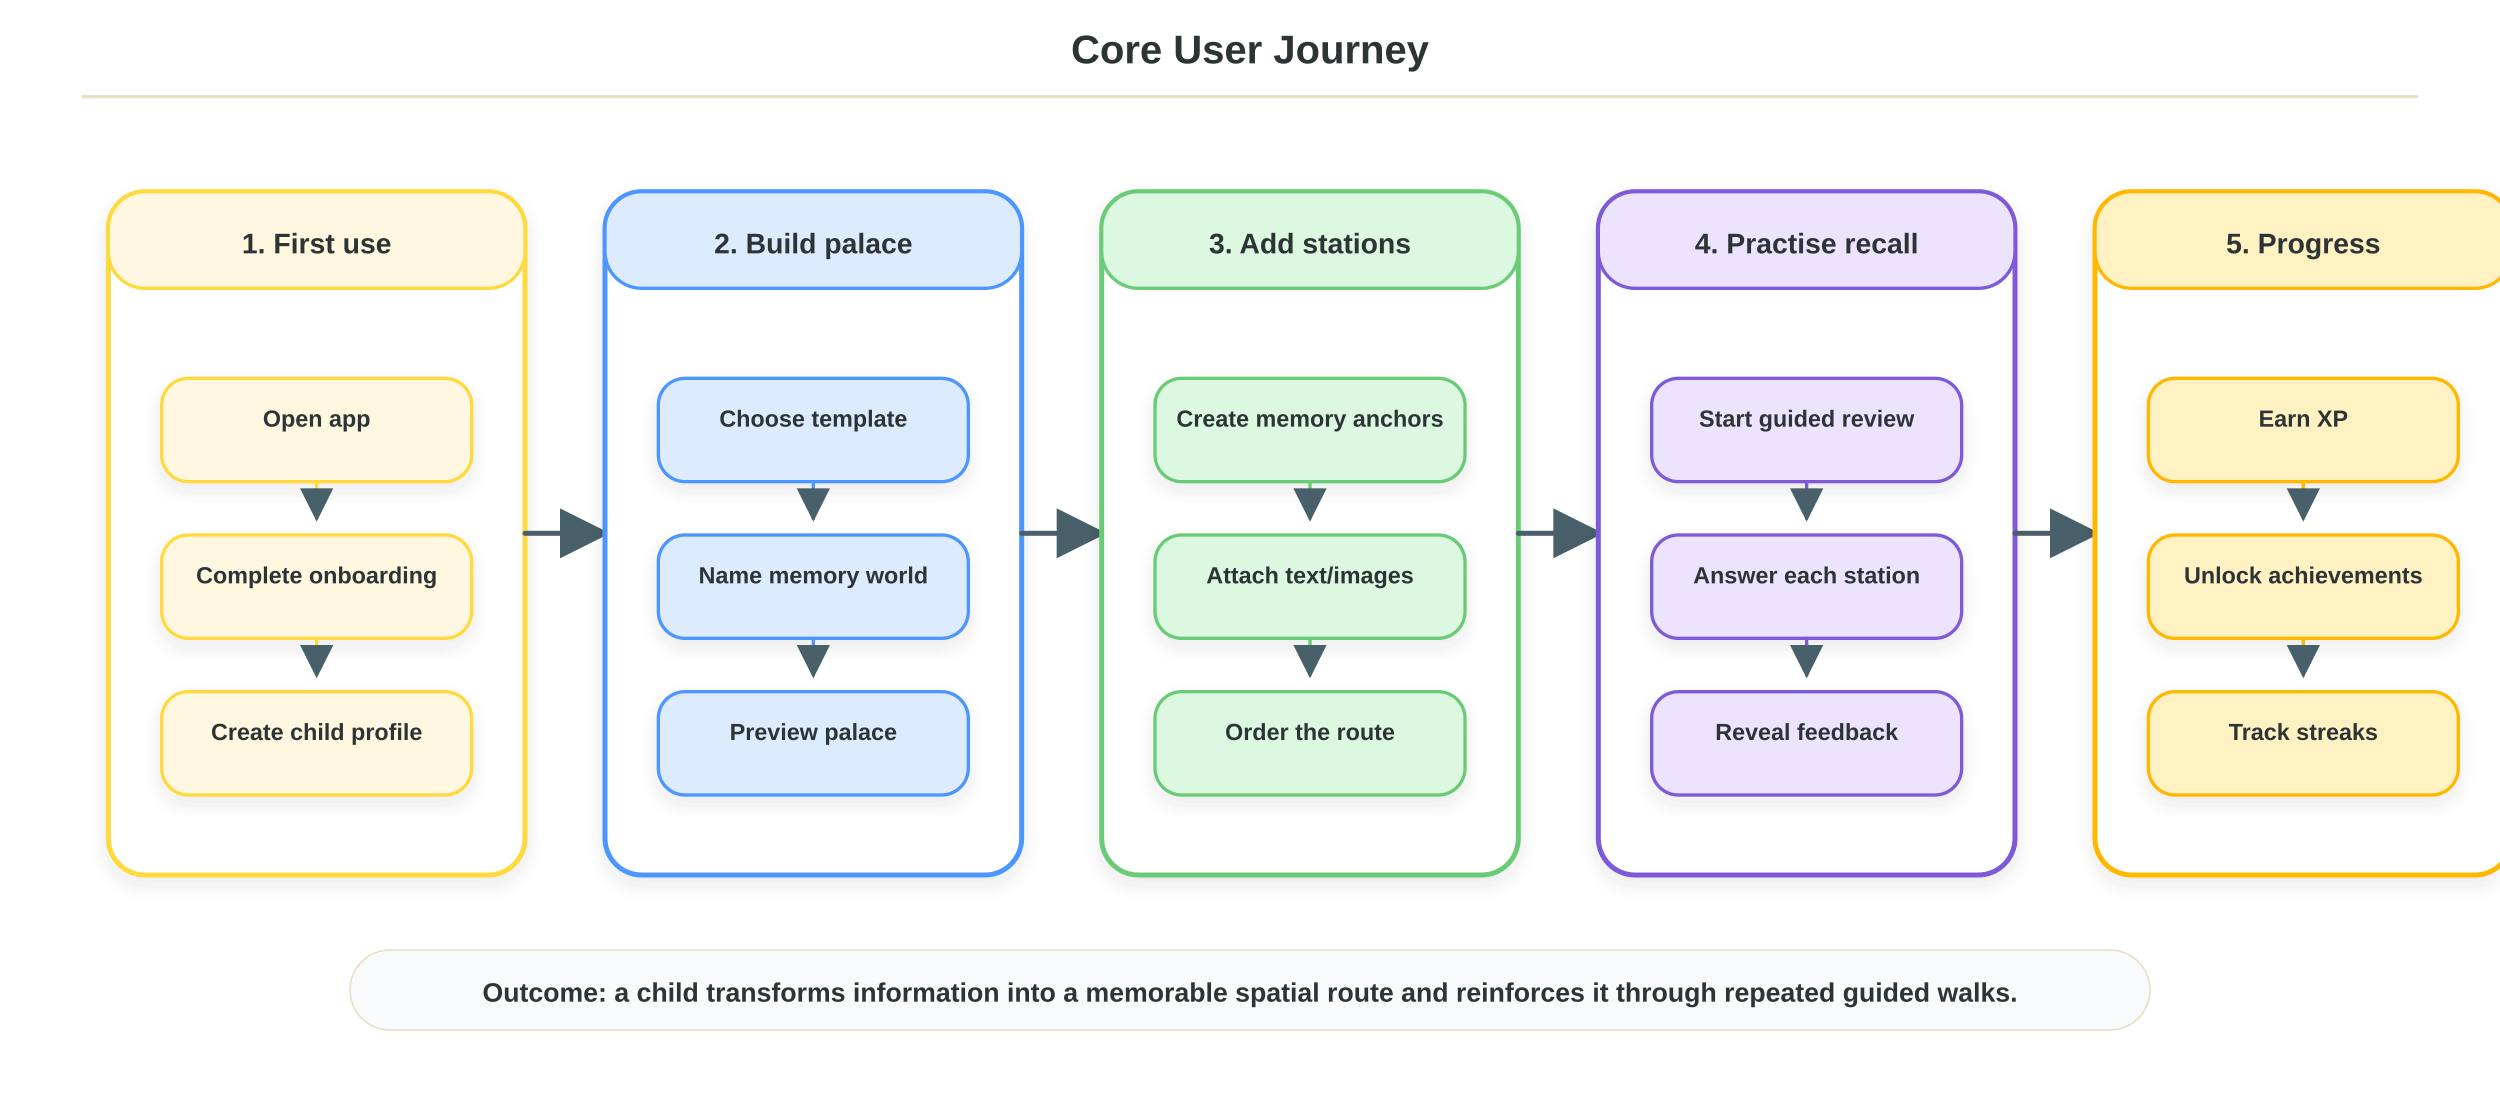
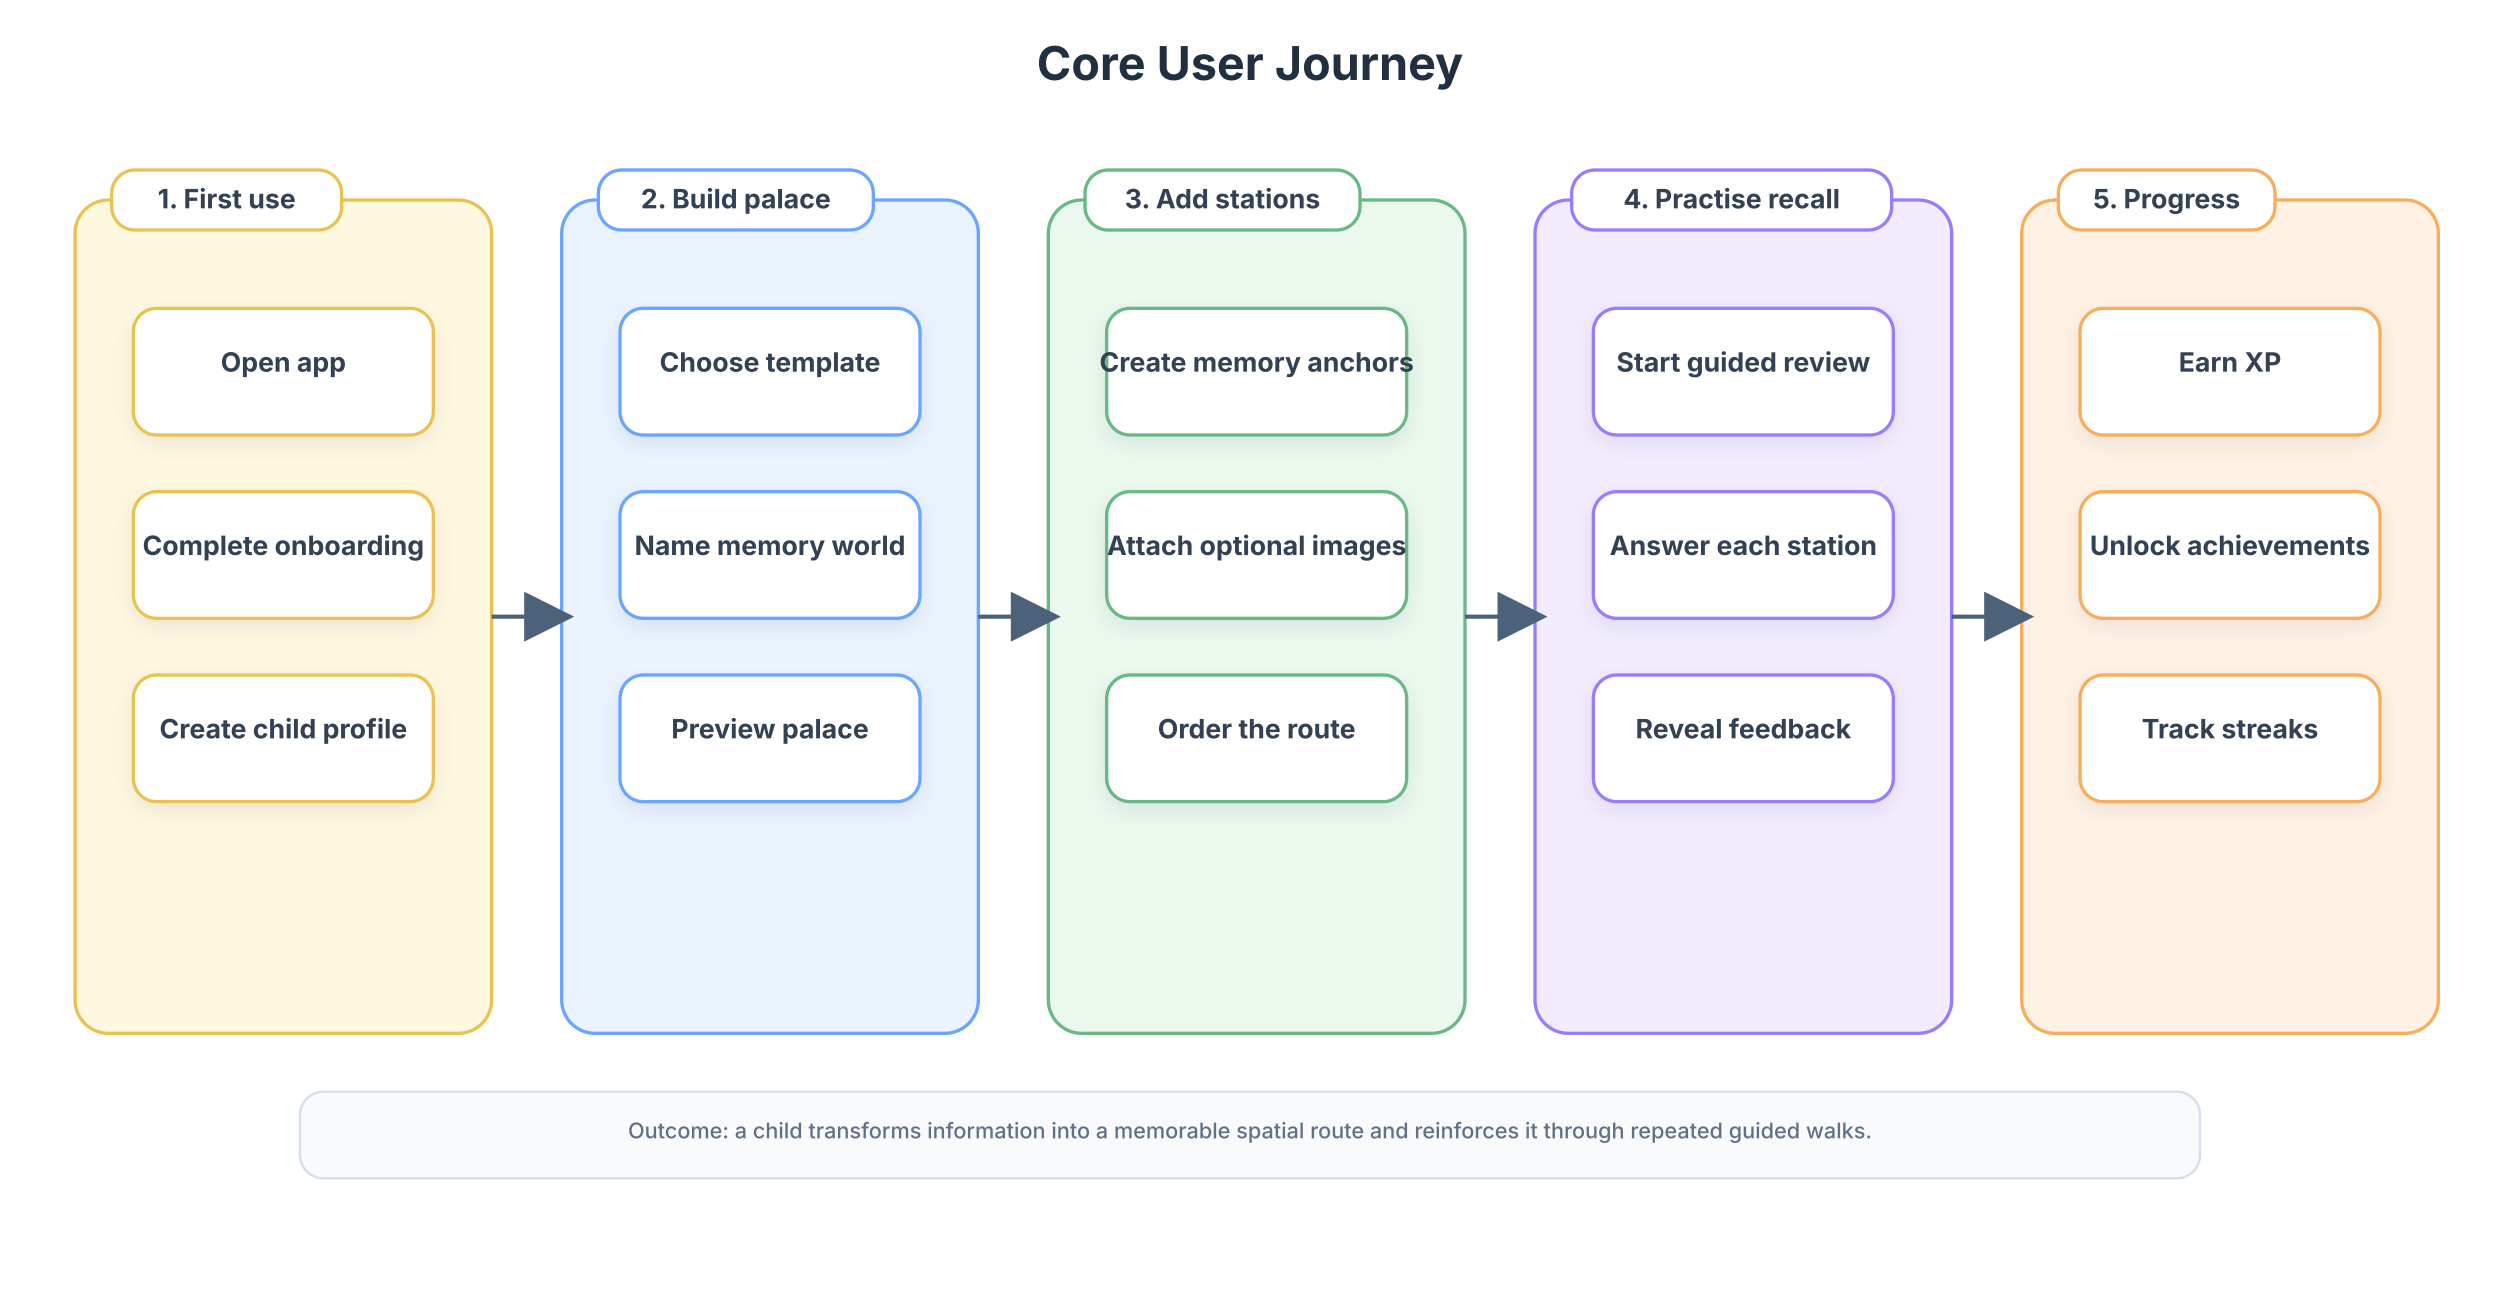
- <svg xmlns="http://www.w3.org/2000/svg" width="1500" height="660" viewBox="0 0 1500 660" role="img" aria-labelledby="title desc">
+ <svg xmlns="http://www.w3.org/2000/svg" width="1500" height="780" viewBox="0 0 1500 780" role="img" aria-label="Core User Journey">
  <defs>
-     <marker id="arrow" markerWidth="12" markerHeight="12" refX="10" refY="6" orient="auto" markerUnits="strokeWidth">
-       <path d="M 1 1 L 11 6 L 1 11 z" fill="#48606A" />
+     <marker id="arrow" markerWidth="12" markerHeight="12" refX="9" refY="6" orient="auto" markerUnits="strokeWidth">
+       <path d="M0,0 L12,6 L0,12 z" fill="#4C617A" />
    </marker>
-     <marker id="arrow-blue" markerWidth="12" markerHeight="12" refX="10" refY="6" orient="auto" markerUnits="strokeWidth">
-       <path d="M 1 1 L 11 6 L 1 11 z" fill="#4D96FF" />
-     </marker>
-     <filter id="shadow" x="-20%" y="-20%" width="140%" height="140%">
-       <feDropShadow dx="0" dy="5" stdDeviation="5" flood-color="#2D3436" flood-opacity="0.10" />
+     <filter id="shadow" x="-10%" y="-10%" width="120%" height="130%">
+       <feDropShadow dx="0" dy="4" stdDeviation="6" flood-color="#12253f" flood-opacity="0.08" />
    </filter>
  </defs>
-   <rect x="0" y="0" width="1500" height="660" fill="#FFFFFF" />
-   <text x="750.0" y="38" text-anchor="middle" font-family="Arial, Helvetica, sans-serif" font-size="24" font-weight="700" fill="#2D3436">Core User Journey</text>
-   <line x1="50" y1="58" x2="1450" y2="58" stroke="#E9DFC7" stroke-width="2" stroke-linecap="round" />
-   <rect x="65" y="115" width="250" height="410" rx="22" fill="#FFFFFF" stroke="#FFD93D" stroke-width="3" filter="url(#shadow)" />
-   <rect x="65" y="115" width="250" height="58" rx="22" fill="#FFF7DF" stroke="#FFD93D" stroke-width="2" />
-   <text x="190" y="152" text-anchor="middle" font-family="Arial, Helvetica, sans-serif" font-size="17" font-weight="700" fill="#2D3436">1. First use</text>
-   <rect x="97" y="227" width="186" height="62" rx="16" fill="#FFF7DF" stroke="#FFD93D" stroke-width="2" filter="url(#shadow)" />
-   <text x="190.0" y="256.0" text-anchor="middle" font-family="Arial, Helvetica, sans-serif" font-size="14" font-weight="700" fill="#2D3436">
-     <tspan x="190.0" dy="0">Open app</tspan>
+   <rect width="100%" height="100%" fill="#FFFFFF" />
+   <text x="750.0" y="48" text-anchor="middle" font-family="Inter, Segoe UI, Arial, sans-serif" font-size="28" font-weight="700" fill="#203040">Core User Journey</text>
+   <rect x="45" y="120" width="250" height="500" rx="20" fill="#FFF8E1" stroke="#E9C351" stroke-width="2" />
+   <rect x="67" y="102" width="138" height="36" rx="14" fill="#FFFFFF" stroke="#E9C351" stroke-width="2" />
+   <text x="136.0" y="125" text-anchor="middle" font-family="Inter, Segoe UI, Arial, sans-serif" font-size="16" font-weight="700" fill="#324154">1. First use</text>
+   <rect x="80" y="185" width="180" height="76" rx="14" fill="#FFFFFF" stroke="#E9C351" stroke-width="2" filter="url(#shadow)" />
+   <text x="170.0" y="223.0" text-anchor="middle" font-family="Inter, Segoe UI, Arial, sans-serif" font-size="16" font-weight="700" fill="#324154">
+     <tspan x="170.0" dy="0">Open app</tspan>
  </text>
-   <line x1="190" y1="289" x2="190" y2="311" stroke="#FFD93D" stroke-width="2" stroke-linecap="round" marker-end="url(#arrow)" />
-   <rect x="97" y="321" width="186" height="62" rx="16" fill="#FFF7DF" stroke="#FFD93D" stroke-width="2" filter="url(#shadow)" />
-   <text x="190.0" y="350.0" text-anchor="middle" font-family="Arial, Helvetica, sans-serif" font-size="14" font-weight="700" fill="#2D3436">
-     <tspan x="190.0" dy="0">Complete onboarding</tspan>
+   <rect x="80" y="295" width="180" height="76" rx="14" fill="#FFFFFF" stroke="#E9C351" stroke-width="2" filter="url(#shadow)" />
+   <text x="170.0" y="333.0" text-anchor="middle" font-family="Inter, Segoe UI, Arial, sans-serif" font-size="16" font-weight="700" fill="#324154">
+     <tspan x="170.0" dy="0">Complete onboarding</tspan>
  </text>
-   <line x1="190" y1="383" x2="190" y2="405" stroke="#FFD93D" stroke-width="2" stroke-linecap="round" marker-end="url(#arrow)" />
-   <rect x="97" y="415" width="186" height="62" rx="16" fill="#FFF7DF" stroke="#FFD93D" stroke-width="2" filter="url(#shadow)" />
-   <text x="190.0" y="444.0" text-anchor="middle" font-family="Arial, Helvetica, sans-serif" font-size="14" font-weight="700" fill="#2D3436">
-     <tspan x="190.0" dy="0">Create child profile</tspan>
+   <rect x="80" y="405" width="180" height="76" rx="14" fill="#FFFFFF" stroke="#E9C351" stroke-width="2" filter="url(#shadow)" />
+   <text x="170.0" y="443.0" text-anchor="middle" font-family="Inter, Segoe UI, Arial, sans-serif" font-size="16" font-weight="700" fill="#324154">
+     <tspan x="170.0" dy="0">Create child profile</tspan>
  </text>
-   <line x1="315" y1="320" x2="363" y2="320" stroke="#48606A" stroke-width="3" stroke-linecap="round" marker-end="url(#arrow)" />
-   <rect x="363" y="115" width="250" height="410" rx="22" fill="#FFFFFF" stroke="#4D96FF" stroke-width="3" filter="url(#shadow)" />
-   <rect x="363" y="115" width="250" height="58" rx="22" fill="#DDEBFF" stroke="#4D96FF" stroke-width="2" />
-   <text x="488" y="152" text-anchor="middle" font-family="Arial, Helvetica, sans-serif" font-size="17" font-weight="700" fill="#2D3436">2. Build palace</text>
-   <rect x="395" y="227" width="186" height="62" rx="16" fill="#DDEBFF" stroke="#4D96FF" stroke-width="2" filter="url(#shadow)" />
-   <text x="488.0" y="256.0" text-anchor="middle" font-family="Arial, Helvetica, sans-serif" font-size="14" font-weight="700" fill="#2D3436">
-     <tspan x="488.0" dy="0">Choose template</tspan>
+   <rect x="337" y="120" width="250" height="500" rx="20" fill="#EAF3FF" stroke="#6AA5FF" stroke-width="2" />
+   <rect x="359" y="102" width="165" height="36" rx="14" fill="#FFFFFF" stroke="#6AA5FF" stroke-width="2" />
+   <text x="441.5" y="125" text-anchor="middle" font-family="Inter, Segoe UI, Arial, sans-serif" font-size="16" font-weight="700" fill="#324154">2. Build palace</text>
+   <rect x="372" y="185" width="180" height="76" rx="14" fill="#FFFFFF" stroke="#6AA5FF" stroke-width="2" filter="url(#shadow)" />
+   <text x="462.0" y="223.0" text-anchor="middle" font-family="Inter, Segoe UI, Arial, sans-serif" font-size="16" font-weight="700" fill="#324154">
+     <tspan x="462.0" dy="0">Choose template</tspan>
  </text>
-   <line x1="488" y1="289" x2="488" y2="311" stroke="#4D96FF" stroke-width="2" stroke-linecap="round" marker-end="url(#arrow)" />
-   <rect x="395" y="321" width="186" height="62" rx="16" fill="#DDEBFF" stroke="#4D96FF" stroke-width="2" filter="url(#shadow)" />
-   <text x="488.0" y="350.0" text-anchor="middle" font-family="Arial, Helvetica, sans-serif" font-size="14" font-weight="700" fill="#2D3436">
-     <tspan x="488.0" dy="0">Name memory world</tspan>
+   <rect x="372" y="295" width="180" height="76" rx="14" fill="#FFFFFF" stroke="#6AA5FF" stroke-width="2" filter="url(#shadow)" />
+   <text x="462.0" y="333.0" text-anchor="middle" font-family="Inter, Segoe UI, Arial, sans-serif" font-size="16" font-weight="700" fill="#324154">
+     <tspan x="462.0" dy="0">Name memory world</tspan>
  </text>
-   <line x1="488" y1="383" x2="488" y2="405" stroke="#4D96FF" stroke-width="2" stroke-linecap="round" marker-end="url(#arrow)" />
-   <rect x="395" y="415" width="186" height="62" rx="16" fill="#DDEBFF" stroke="#4D96FF" stroke-width="2" filter="url(#shadow)" />
-   <text x="488.0" y="444.0" text-anchor="middle" font-family="Arial, Helvetica, sans-serif" font-size="14" font-weight="700" fill="#2D3436">
-     <tspan x="488.0" dy="0">Preview palace</tspan>
+   <rect x="372" y="405" width="180" height="76" rx="14" fill="#FFFFFF" stroke="#6AA5FF" stroke-width="2" filter="url(#shadow)" />
+   <text x="462.0" y="443.0" text-anchor="middle" font-family="Inter, Segoe UI, Arial, sans-serif" font-size="16" font-weight="700" fill="#324154">
+     <tspan x="462.0" dy="0">Preview palace</tspan>
  </text>
-   <line x1="613" y1="320" x2="661" y2="320" stroke="#48606A" stroke-width="3" stroke-linecap="round" marker-end="url(#arrow)" />
-   <rect x="661" y="115" width="250" height="410" rx="22" fill="#FFFFFF" stroke="#6BCB77" stroke-width="3" filter="url(#shadow)" />
-   <rect x="661" y="115" width="250" height="58" rx="22" fill="#DDF8E1" stroke="#6BCB77" stroke-width="2" />
-   <text x="786" y="152" text-anchor="middle" font-family="Arial, Helvetica, sans-serif" font-size="17" font-weight="700" fill="#2D3436">3. Add stations</text>
-   <rect x="693" y="227" width="186" height="62" rx="16" fill="#DDF8E1" stroke="#6BCB77" stroke-width="2" filter="url(#shadow)" />
-   <text x="786.0" y="256.0" text-anchor="middle" font-family="Arial, Helvetica, sans-serif" font-size="14" font-weight="700" fill="#2D3436">
-     <tspan x="786.0" dy="0">Create memory anchors</tspan>
+   <rect x="629" y="120" width="250" height="500" rx="20" fill="#EAF8EE" stroke="#68B984" stroke-width="2" />
+   <rect x="651" y="102" width="165" height="36" rx="14" fill="#FFFFFF" stroke="#68B984" stroke-width="2" />
+   <text x="733.5" y="125" text-anchor="middle" font-family="Inter, Segoe UI, Arial, sans-serif" font-size="16" font-weight="700" fill="#324154">3. Add stations</text>
+   <rect x="664" y="185" width="180" height="76" rx="14" fill="#FFFFFF" stroke="#68B984" stroke-width="2" filter="url(#shadow)" />
+   <text x="754.0" y="223.0" text-anchor="middle" font-family="Inter, Segoe UI, Arial, sans-serif" font-size="16" font-weight="700" fill="#324154">
+     <tspan x="754.0" dy="0">Create memory anchors</tspan>
  </text>
-   <line x1="786" y1="289" x2="786" y2="311" stroke="#6BCB77" stroke-width="2" stroke-linecap="round" marker-end="url(#arrow)" />
-   <rect x="693" y="321" width="186" height="62" rx="16" fill="#DDF8E1" stroke="#6BCB77" stroke-width="2" filter="url(#shadow)" />
-   <text x="786.0" y="350.0" text-anchor="middle" font-family="Arial, Helvetica, sans-serif" font-size="14" font-weight="700" fill="#2D3436">
-     <tspan x="786.0" dy="0">Attach text/images</tspan>
+   <rect x="664" y="295" width="180" height="76" rx="14" fill="#FFFFFF" stroke="#68B984" stroke-width="2" filter="url(#shadow)" />
+   <text x="754.0" y="333.0" text-anchor="middle" font-family="Inter, Segoe UI, Arial, sans-serif" font-size="16" font-weight="700" fill="#324154">
+     <tspan x="754.0" dy="0">Attach optional images</tspan>
  </text>
-   <line x1="786" y1="383" x2="786" y2="405" stroke="#6BCB77" stroke-width="2" stroke-linecap="round" marker-end="url(#arrow)" />
-   <rect x="693" y="415" width="186" height="62" rx="16" fill="#DDF8E1" stroke="#6BCB77" stroke-width="2" filter="url(#shadow)" />
-   <text x="786.0" y="444.0" text-anchor="middle" font-family="Arial, Helvetica, sans-serif" font-size="14" font-weight="700" fill="#2D3436">
-     <tspan x="786.0" dy="0">Order the route</tspan>
+   <rect x="664" y="405" width="180" height="76" rx="14" fill="#FFFFFF" stroke="#68B984" stroke-width="2" filter="url(#shadow)" />
+   <text x="754.0" y="443.0" text-anchor="middle" font-family="Inter, Segoe UI, Arial, sans-serif" font-size="16" font-weight="700" fill="#324154">
+     <tspan x="754.0" dy="0">Order the route</tspan>
  </text>
-   <line x1="911" y1="320" x2="959" y2="320" stroke="#48606A" stroke-width="3" stroke-linecap="round" marker-end="url(#arrow)" />
-   <rect x="959" y="115" width="250" height="410" rx="22" fill="#FFFFFF" stroke="#7F5AD8" stroke-width="3" filter="url(#shadow)" />
-   <rect x="959" y="115" width="250" height="58" rx="22" fill="#ECE3FF" stroke="#7F5AD8" stroke-width="2" />
-   <text x="1084" y="152" text-anchor="middle" font-family="Arial, Helvetica, sans-serif" font-size="17" font-weight="700" fill="#2D3436">4. Practise recall</text>
-   <rect x="991" y="227" width="186" height="62" rx="16" fill="#ECE3FF" stroke="#7F5AD8" stroke-width="2" filter="url(#shadow)" />
-   <text x="1084.0" y="256.0" text-anchor="middle" font-family="Arial, Helvetica, sans-serif" font-size="14" font-weight="700" fill="#2D3436">
-     <tspan x="1084.0" dy="0">Start guided review</tspan>
+   <rect x="921" y="120" width="250" height="500" rx="20" fill="#F1EDFF" stroke="#9A7BFF" stroke-width="2" />
+   <rect x="943" y="102" width="192" height="36" rx="14" fill="#FFFFFF" stroke="#9A7BFF" stroke-width="2" />
+   <text x="1039.0" y="125" text-anchor="middle" font-family="Inter, Segoe UI, Arial, sans-serif" font-size="16" font-weight="700" fill="#324154">4. Practise recall</text>
+   <rect x="956" y="185" width="180" height="76" rx="14" fill="#FFFFFF" stroke="#9A7BFF" stroke-width="2" filter="url(#shadow)" />
+   <text x="1046.0" y="223.0" text-anchor="middle" font-family="Inter, Segoe UI, Arial, sans-serif" font-size="16" font-weight="700" fill="#324154">
+     <tspan x="1046.0" dy="0">Start guided review</tspan>
  </text>
-   <line x1="1084" y1="289" x2="1084" y2="311" stroke="#7F5AD8" stroke-width="2" stroke-linecap="round" marker-end="url(#arrow)" />
-   <rect x="991" y="321" width="186" height="62" rx="16" fill="#ECE3FF" stroke="#7F5AD8" stroke-width="2" filter="url(#shadow)" />
-   <text x="1084.0" y="350.0" text-anchor="middle" font-family="Arial, Helvetica, sans-serif" font-size="14" font-weight="700" fill="#2D3436">
-     <tspan x="1084.0" dy="0">Answer each station</tspan>
+   <rect x="956" y="295" width="180" height="76" rx="14" fill="#FFFFFF" stroke="#9A7BFF" stroke-width="2" filter="url(#shadow)" />
+   <text x="1046.0" y="333.0" text-anchor="middle" font-family="Inter, Segoe UI, Arial, sans-serif" font-size="16" font-weight="700" fill="#324154">
+     <tspan x="1046.0" dy="0">Answer each station</tspan>
  </text>
-   <line x1="1084" y1="383" x2="1084" y2="405" stroke="#7F5AD8" stroke-width="2" stroke-linecap="round" marker-end="url(#arrow)" />
-   <rect x="991" y="415" width="186" height="62" rx="16" fill="#ECE3FF" stroke="#7F5AD8" stroke-width="2" filter="url(#shadow)" />
-   <text x="1084.0" y="444.0" text-anchor="middle" font-family="Arial, Helvetica, sans-serif" font-size="14" font-weight="700" fill="#2D3436">
-     <tspan x="1084.0" dy="0">Reveal feedback</tspan>
+   <rect x="956" y="405" width="180" height="76" rx="14" fill="#FFFFFF" stroke="#9A7BFF" stroke-width="2" filter="url(#shadow)" />
+   <text x="1046.0" y="443.0" text-anchor="middle" font-family="Inter, Segoe UI, Arial, sans-serif" font-size="16" font-weight="700" fill="#324154">
+     <tspan x="1046.0" dy="0">Reveal feedback</tspan>
  </text>
-   <line x1="1209" y1="320" x2="1257" y2="320" stroke="#48606A" stroke-width="3" stroke-linecap="round" marker-end="url(#arrow)" />
-   <rect x="1257" y="115" width="250" height="410" rx="22" fill="#FFFFFF" stroke="#FFB703" stroke-width="3" filter="url(#shadow)" />
-   <rect x="1257" y="115" width="250" height="58" rx="22" fill="#FFF1C2" stroke="#FFB703" stroke-width="2" />
-   <text x="1382" y="152" text-anchor="middle" font-family="Arial, Helvetica, sans-serif" font-size="17" font-weight="700" fill="#2D3436">5. Progress</text>
-   <rect x="1289" y="227" width="186" height="62" rx="16" fill="#FFF1C2" stroke="#FFB703" stroke-width="2" filter="url(#shadow)" />
-   <text x="1382.0" y="256.0" text-anchor="middle" font-family="Arial, Helvetica, sans-serif" font-size="14" font-weight="700" fill="#2D3436">
-     <tspan x="1382.0" dy="0">Earn XP</tspan>
+   <rect x="1213" y="120" width="250" height="500" rx="20" fill="#FFF2E5" stroke="#F6AE5D" stroke-width="2" />
+   <rect x="1235" y="102" width="130" height="36" rx="14" fill="#FFFFFF" stroke="#F6AE5D" stroke-width="2" />
+   <text x="1300.0" y="125" text-anchor="middle" font-family="Inter, Segoe UI, Arial, sans-serif" font-size="16" font-weight="700" fill="#324154">5. Progress</text>
+   <rect x="1248" y="185" width="180" height="76" rx="14" fill="#FFFFFF" stroke="#F6AE5D" stroke-width="2" filter="url(#shadow)" />
+   <text x="1338.0" y="223.0" text-anchor="middle" font-family="Inter, Segoe UI, Arial, sans-serif" font-size="16" font-weight="700" fill="#324154">
+     <tspan x="1338.0" dy="0">Earn XP</tspan>
  </text>
-   <line x1="1382" y1="289" x2="1382" y2="311" stroke="#FFB703" stroke-width="2" stroke-linecap="round" marker-end="url(#arrow)" />
-   <rect x="1289" y="321" width="186" height="62" rx="16" fill="#FFF1C2" stroke="#FFB703" stroke-width="2" filter="url(#shadow)" />
-   <text x="1382.0" y="350.0" text-anchor="middle" font-family="Arial, Helvetica, sans-serif" font-size="14" font-weight="700" fill="#2D3436">
-     <tspan x="1382.0" dy="0">Unlock achievements</tspan>
+   <rect x="1248" y="295" width="180" height="76" rx="14" fill="#FFFFFF" stroke="#F6AE5D" stroke-width="2" filter="url(#shadow)" />
+   <text x="1338.0" y="333.0" text-anchor="middle" font-family="Inter, Segoe UI, Arial, sans-serif" font-size="16" font-weight="700" fill="#324154">
+     <tspan x="1338.0" dy="0">Unlock achievements</tspan>
  </text>
-   <line x1="1382" y1="383" x2="1382" y2="405" stroke="#FFB703" stroke-width="2" stroke-linecap="round" marker-end="url(#arrow)" />
-   <rect x="1289" y="415" width="186" height="62" rx="16" fill="#FFF1C2" stroke="#FFB703" stroke-width="2" filter="url(#shadow)" />
-   <text x="1382.0" y="444.0" text-anchor="middle" font-family="Arial, Helvetica, sans-serif" font-size="14" font-weight="700" fill="#2D3436">
-     <tspan x="1382.0" dy="0">Track streaks</tspan>
+   <rect x="1248" y="405" width="180" height="76" rx="14" fill="#FFFFFF" stroke="#F6AE5D" stroke-width="2" filter="url(#shadow)" />
+   <text x="1338.0" y="443.0" text-anchor="middle" font-family="Inter, Segoe UI, Arial, sans-serif" font-size="16" font-weight="700" fill="#324154">
+     <tspan x="1338.0" dy="0">Track streaks</tspan>
  </text>
-   <rect x="210" y="570" width="1080" height="48" rx="24" fill="#F8FAFC" stroke="#E9DFC7" stroke-width="1" />
-   <text x="750" y="601" text-anchor="middle" font-family="Arial, Helvetica, sans-serif" font-size="16" font-weight="700" fill="#2D3436">Outcome: a child transforms information into a memorable spatial route and reinforces it through repeated guided walks.</text>
+   <line x1="295.0" y1="370" x2="337.0" y2="370" stroke="#4C617A" stroke-width="2.5" marker-end="url(#arrow)" />
+   <line x1="587.0" y1="370" x2="629.0" y2="370" stroke="#4C617A" stroke-width="2.5" marker-end="url(#arrow)" />
+   <line x1="879.0" y1="370" x2="921.0" y2="370" stroke="#4C617A" stroke-width="2.5" marker-end="url(#arrow)" />
+   <line x1="1171.0" y1="370" x2="1213.0" y2="370" stroke="#4C617A" stroke-width="2.5" marker-end="url(#arrow)" />
+   <rect x="180" y="655" width="1140" height="52" rx="14" fill="#F8FAFC" stroke="#D7E0EA" stroke-width="1.5" />
+   <text x="750.0" y="683" text-anchor="middle" font-family="Inter, Segoe UI, Arial, sans-serif" font-size="13" font-weight="500" fill="#607086">
+     <tspan x="750.0" dy="0">Outcome: a child transforms information into a memorable spatial route and reinforces it through repeated guided walks.</tspan>
+   </text>
</svg>
